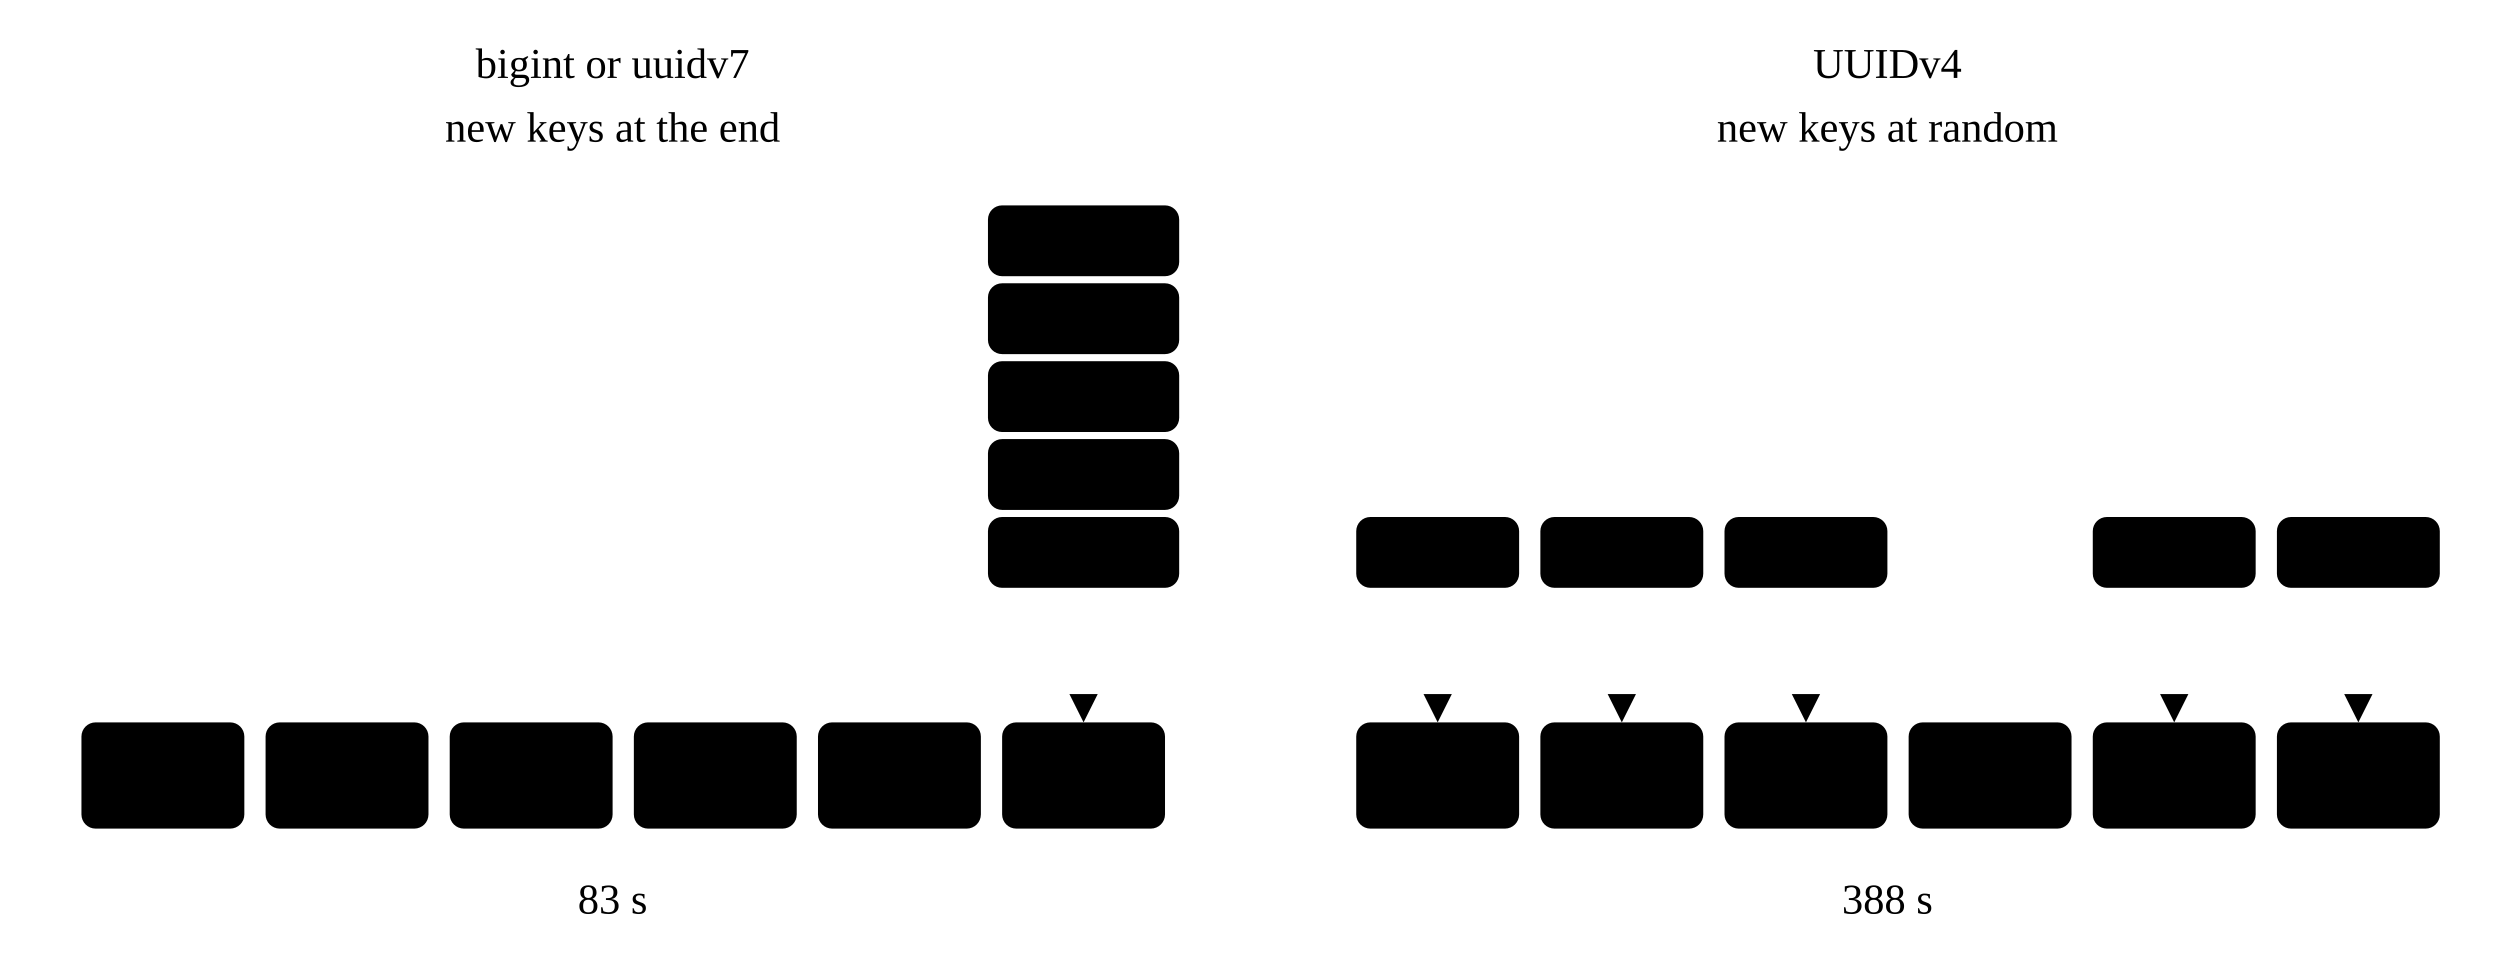
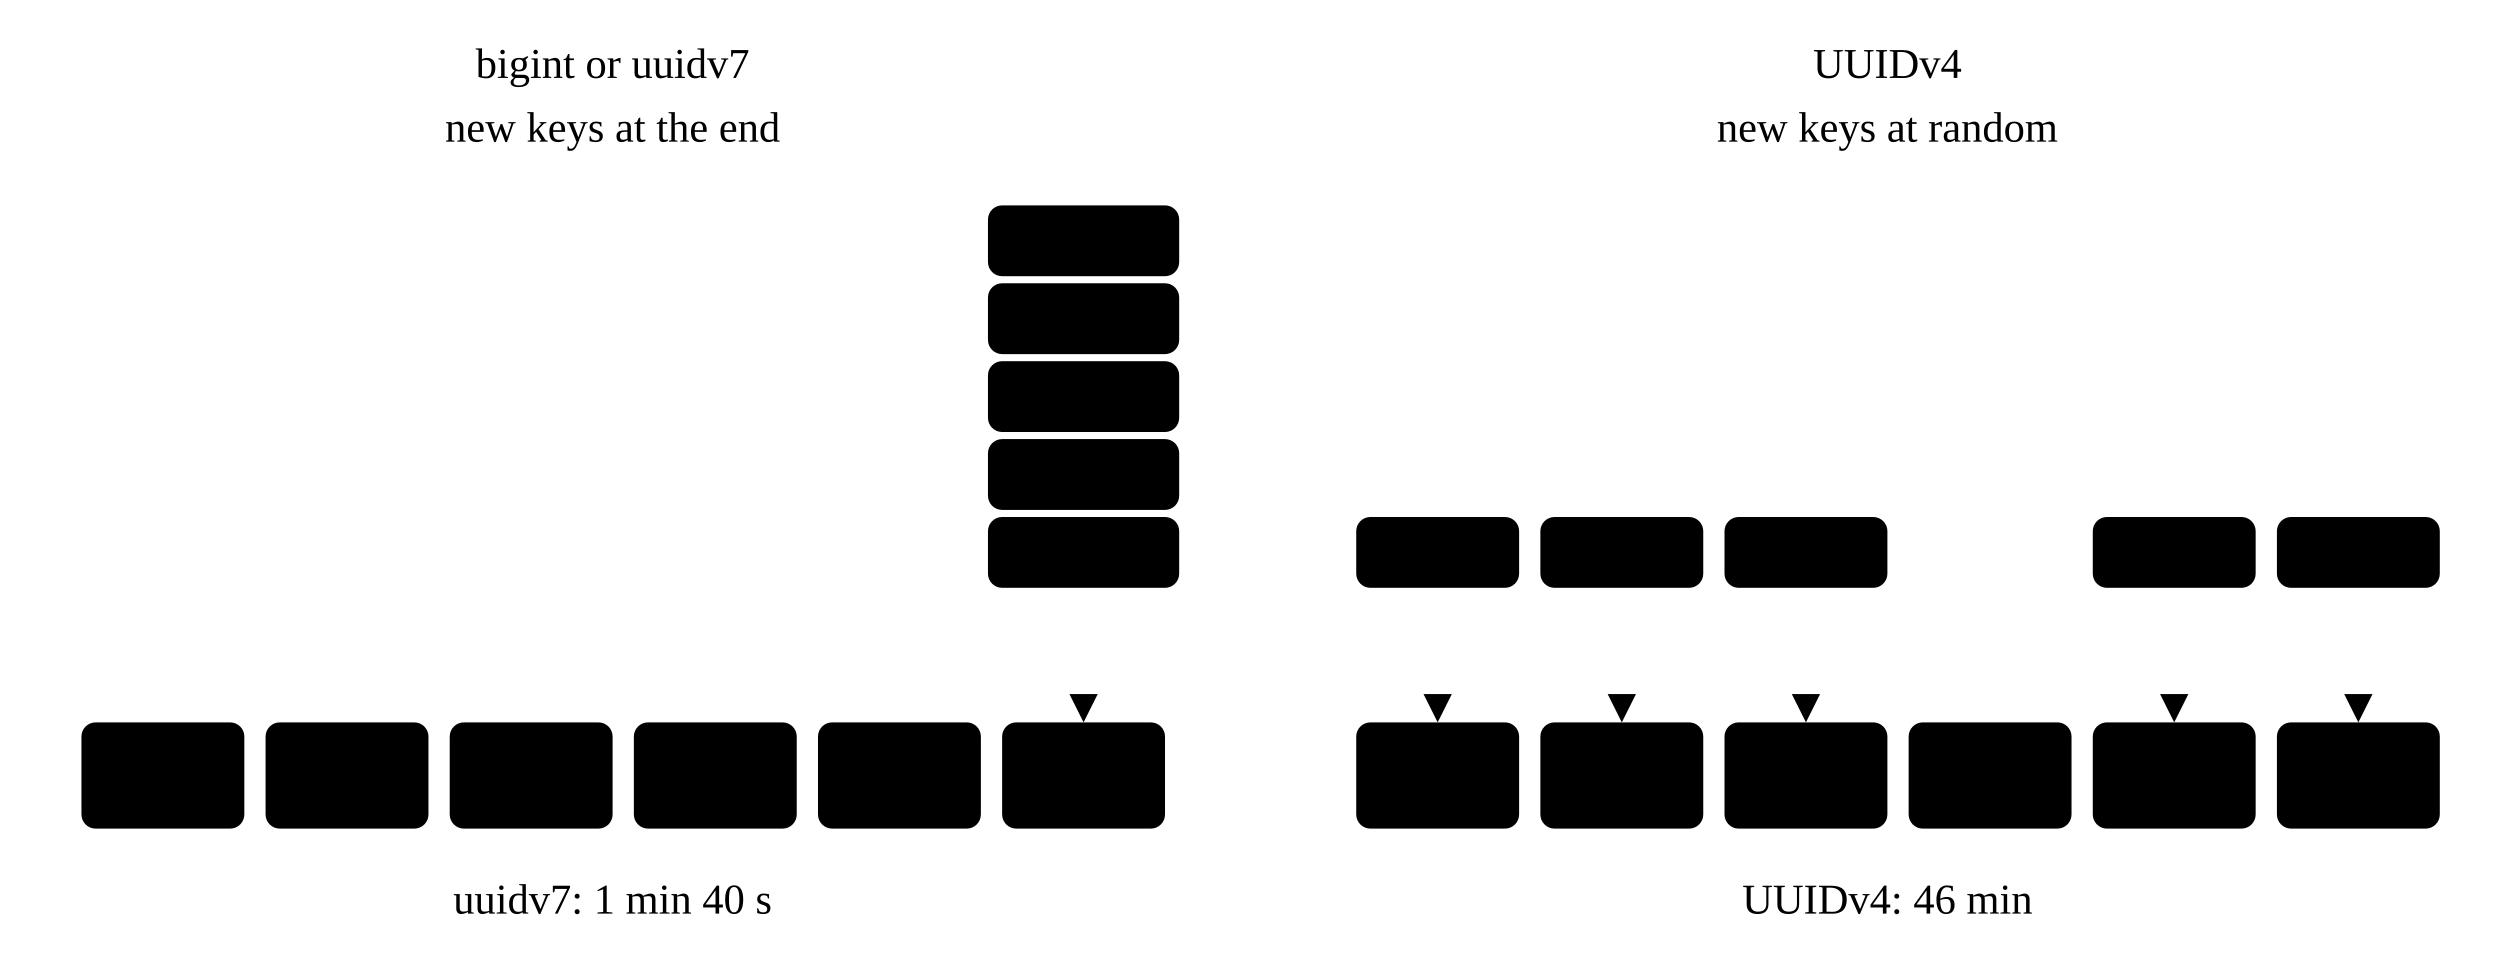
<svg xmlns="http://www.w3.org/2000/svg" class="diagram-svg" viewBox="0 0 706 272" role="img" aria-labelledby="uuid-inserts-title uuid-inserts-desc">
  <defs>
    <marker id="uuid-inserts-head" viewBox="0 0 8 8" refX="8" refY="4" markerWidth="8" markerHeight="8" markerUnits="userSpaceOnUse" orient="auto">
      <path class="dg-head" d="M0,0 L8,4 L0,8 z" />
    </marker>
    <marker id="uuid-inserts-head-accent" viewBox="0 0 8 8" refX="8" refY="4" markerWidth="8" markerHeight="8" markerUnits="userSpaceOnUse" orient="auto">
      <path class="dg-head-accent" d="M0,0 L8,4 L0,8 z" />
    </marker>
  </defs>
  <g transform="translate(-7 0)">
    <line class="dg-rule" x1="360" y1="8" x2="360" y2="264" />
    <text class="dg-name" x="180.0" y="22" text-anchor="middle">bigint or uuidv7</text>
    <text class="dg-sub" x="180.0" y="40" text-anchor="middle">new keys at the end</text>
    <rect class="dg-box" x="286.0" y="58" width="54" height="20" rx="4" />
    <text class="dg-code" x="313.0" y="72.0" text-anchor="middle">1001</text>
    <rect class="dg-box" x="286.0" y="80" width="54" height="20" rx="4" />
    <text class="dg-code" x="313.0" y="94.0" text-anchor="middle">1002</text>
    <rect class="dg-box" x="286.0" y="102" width="54" height="20" rx="4" />
    <text class="dg-code" x="313.0" y="116.0" text-anchor="middle">1003</text>
    <rect class="dg-box" x="286.0" y="124" width="54" height="20" rx="4" />
    <text class="dg-code" x="313.0" y="138.0" text-anchor="middle">1004</text>
    <rect class="dg-box" x="286.0" y="146" width="54" height="20" rx="4" />
    <text class="dg-code" x="313.0" y="160.0" text-anchor="middle">1005</text>
    <path class="dg-arrow dg-message" d="M313 166 V204" marker-end="url(#uuid-inserts-head-accent)" />
    <rect class="dg-box" x="30" y="204" width="46" height="30" rx="4" />
    <text class="dg-code" x="53.0" y="223.0" text-anchor="middle">p1</text>
    <rect class="dg-box" x="82" y="204" width="46" height="30" rx="4" />
    <text class="dg-code" x="105.0" y="223.0" text-anchor="middle">p2</text>
    <rect class="dg-box" x="134" y="204" width="46" height="30" rx="4" />
    <text class="dg-code" x="157.0" y="223.0" text-anchor="middle">p3</text>
    <rect class="dg-box" x="186" y="204" width="46" height="30" rx="4" />
    <text class="dg-code" x="209.0" y="223.0" text-anchor="middle">p4</text>
    <rect class="dg-box" x="238" y="204" width="46" height="30" rx="4" />
    <text class="dg-code" x="261.0" y="223.0" text-anchor="middle">p5</text>
    <rect class="dg-box-accent" x="290" y="204" width="46" height="30" rx="4" />
    <text class="dg-code" x="313.0" y="223.0" text-anchor="middle">p6</text>
-     <text class="dg-result" x="180" y="258" text-anchor="middle">83 s</text>
+     <text class="dg-result" x="180" y="258" text-anchor="middle">uuidv7: 1 min 40 s</text>
    <text class="dg-name" x="540.0" y="22" text-anchor="middle">UUIDv4</text>
    <text class="dg-sub" x="540.0" y="40" text-anchor="middle">new keys at random</text>
    <rect class="dg-box" x="390.0" y="146" width="46" height="20" rx="4" />
    <text class="dg-code" x="413.0" y="160.0" text-anchor="middle">07de…</text>
    <path class="dg-arrow dg-message" d="M413 166 V204" marker-end="url(#uuid-inserts-head-accent)" />
    <rect class="dg-box" x="442.0" y="146" width="46" height="20" rx="4" />
    <text class="dg-code" x="465.0" y="160.0" text-anchor="middle">3f2a…</text>
    <path class="dg-arrow dg-message" d="M465 166 V204" marker-end="url(#uuid-inserts-head-accent)" />
    <rect class="dg-box" x="494.0" y="146" width="46" height="20" rx="4" />
    <text class="dg-code" x="517.0" y="160.0" text-anchor="middle">5c10…</text>
    <path class="dg-arrow dg-message" d="M517 166 V204" marker-end="url(#uuid-inserts-head-accent)" />
    <rect class="dg-box" x="598.0" y="146" width="46" height="20" rx="4" />
    <text class="dg-code" x="621.0" y="160.0" text-anchor="middle">b81c…</text>
    <path class="dg-arrow dg-message" d="M621 166 V204" marker-end="url(#uuid-inserts-head-accent)" />
    <rect class="dg-box" x="650.0" y="146" width="46" height="20" rx="4" />
    <text class="dg-code" x="673.0" y="160.0" text-anchor="middle">e4a9…</text>
    <path class="dg-arrow dg-message" d="M673 166 V204" marker-end="url(#uuid-inserts-head-accent)" />
    <rect class="dg-box-accent" x="390" y="204" width="46" height="30" rx="4" />
    <text class="dg-code" x="413.0" y="223.0" text-anchor="middle">p1</text>
    <rect class="dg-box-accent" x="442" y="204" width="46" height="30" rx="4" />
    <text class="dg-code" x="465.0" y="223.0" text-anchor="middle">p2</text>
    <rect class="dg-box-accent" x="494" y="204" width="46" height="30" rx="4" />
    <text class="dg-code" x="517.0" y="223.0" text-anchor="middle">p3</text>
    <rect class="dg-box" x="546" y="204" width="46" height="30" rx="4" />
    <text class="dg-code" x="569.0" y="223.0" text-anchor="middle">p4</text>
    <rect class="dg-box-accent" x="598" y="204" width="46" height="30" rx="4" />
    <text class="dg-code" x="621.0" y="223.0" text-anchor="middle">p5</text>
    <rect class="dg-box-accent" x="650" y="204" width="46" height="30" rx="4" />
    <text class="dg-code" x="673.0" y="223.0" text-anchor="middle">p6</text>
-     <text class="dg-result" x="540" y="258" text-anchor="middle">388 s</text>
+     <text class="dg-result" x="540" y="258" text-anchor="middle">UUIDv4: 46 min</text>
  </g>
</svg>
